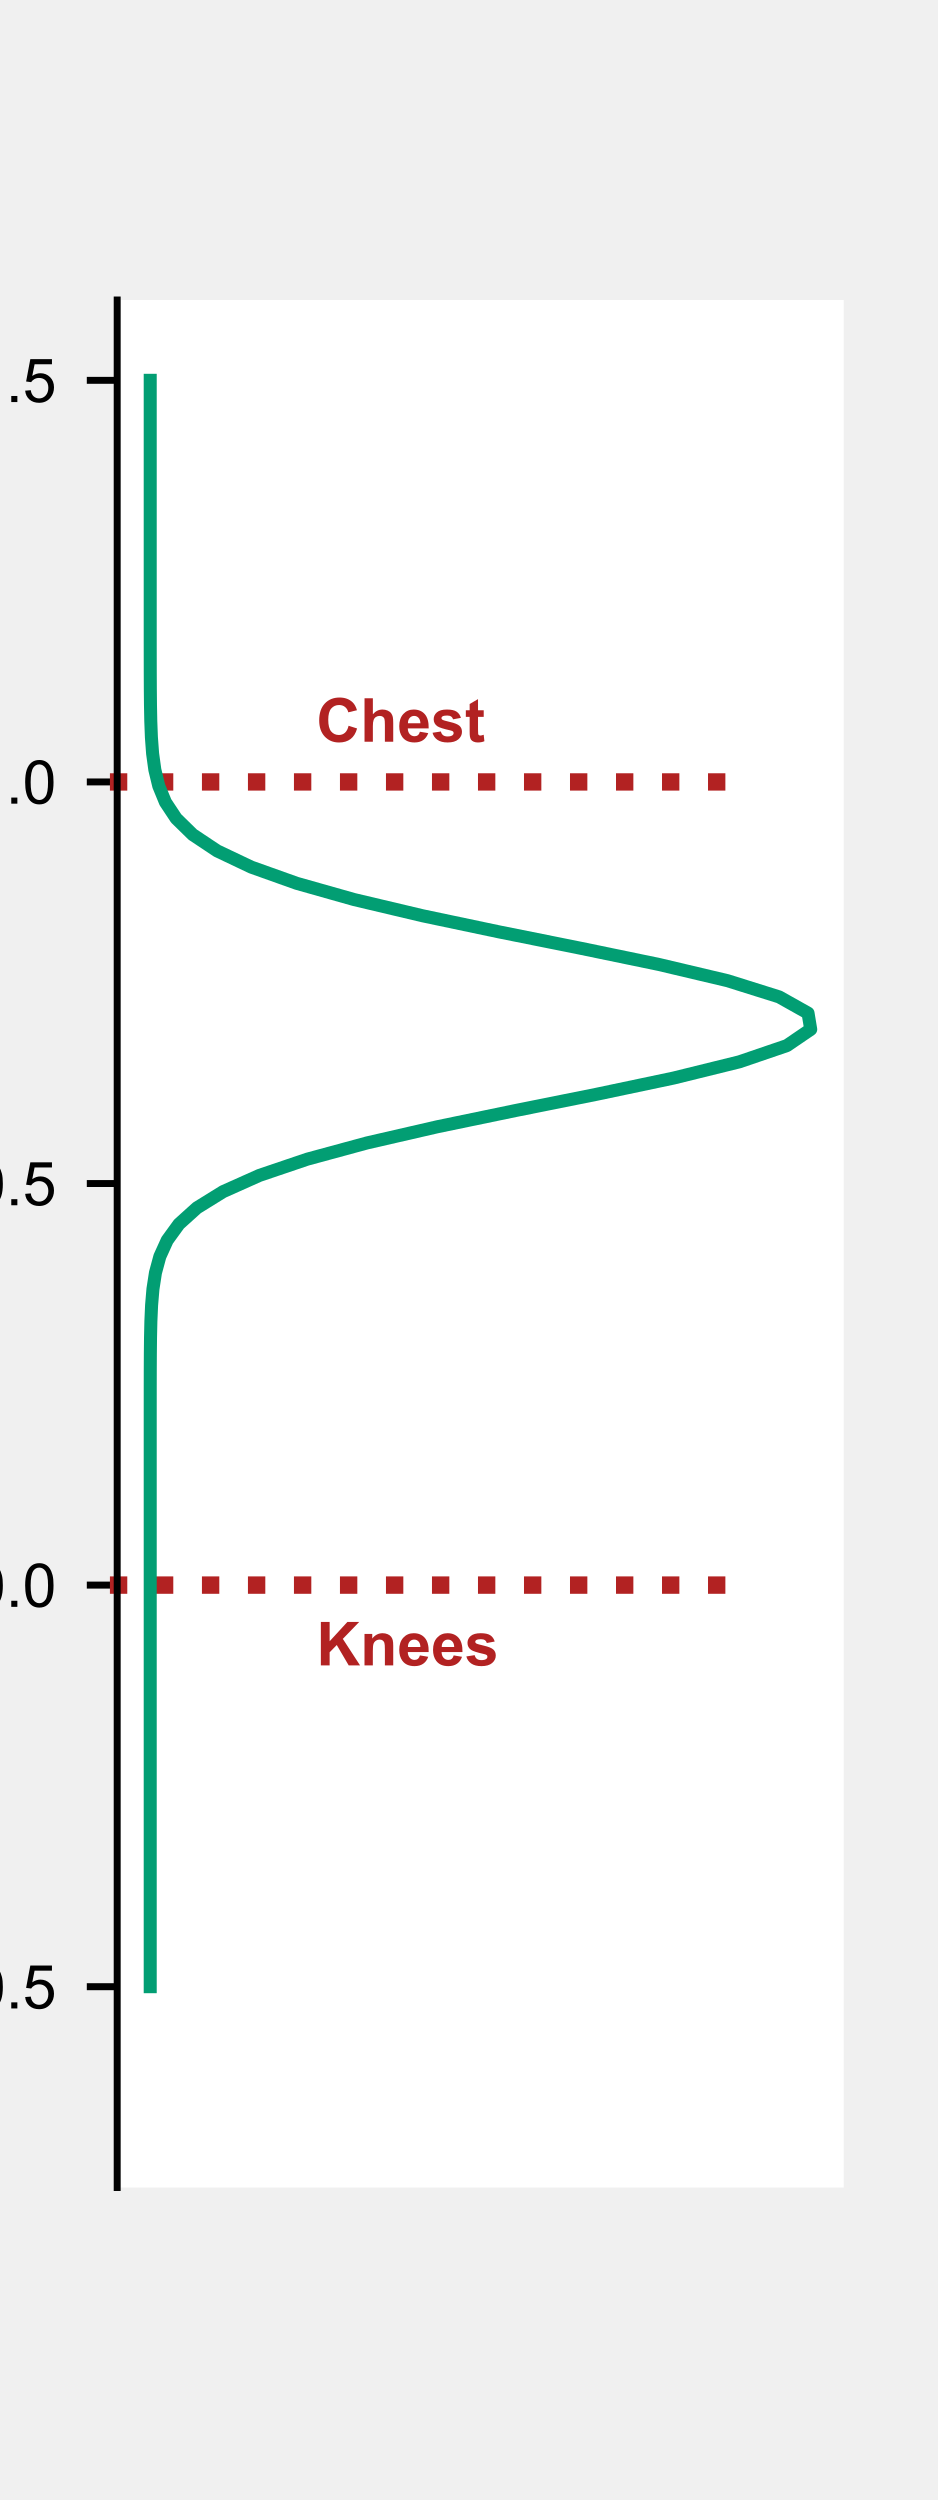
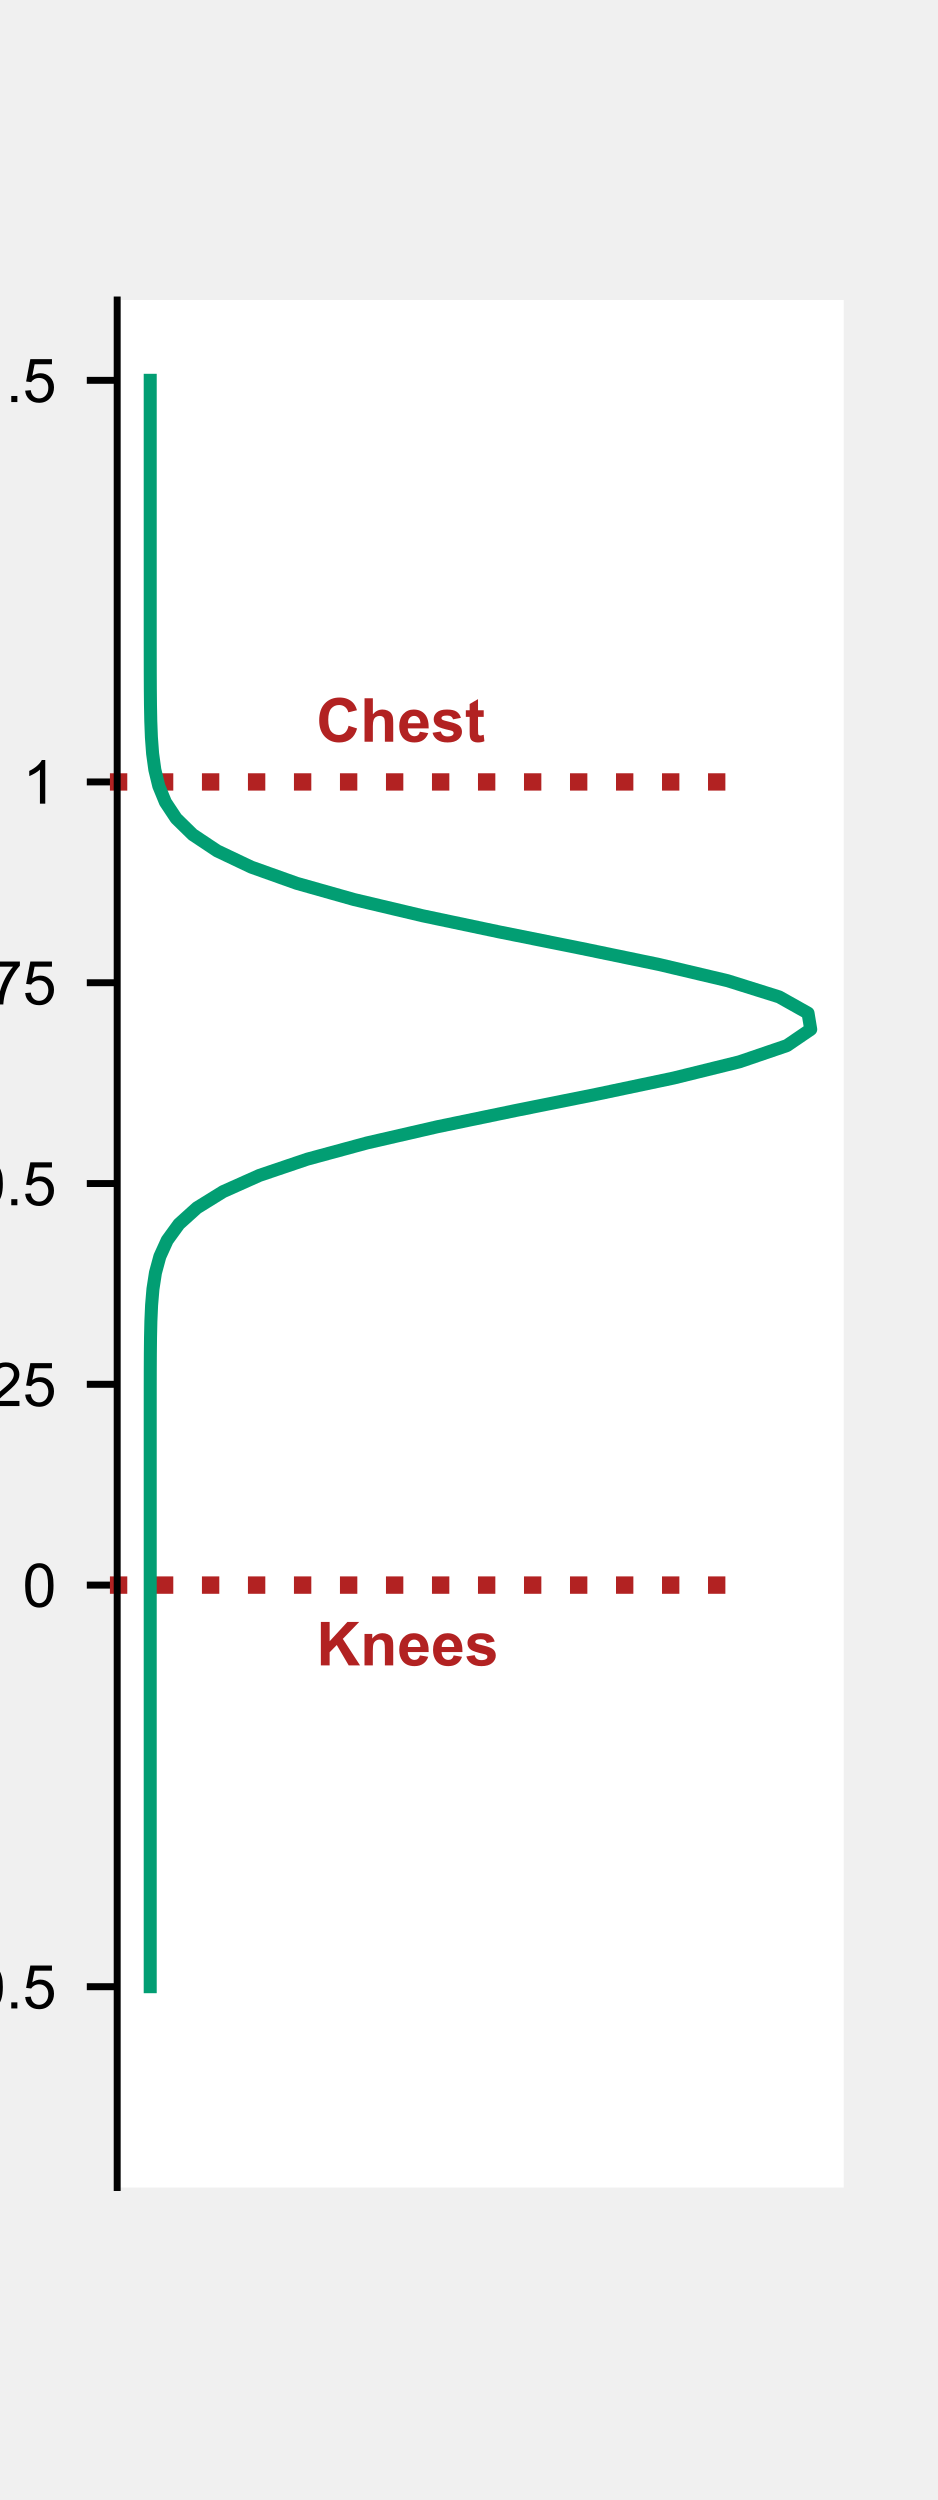
<svg xmlns="http://www.w3.org/2000/svg" xmlns:xlink="http://www.w3.org/1999/xlink" height="288pt" version="1.1" viewBox="0 0 108 288" width="108pt">
  <defs>
    <style type="text/css">*{stroke-linecap:butt;stroke-linejoin:round;}</style>
  </defs>
  <g id="figure_1">
    <g id="patch_1">
      <path d="M 0 288  L 108 288  L 108 0  L 0 0  z " style="fill:none;" />
    </g>
    <g id="axes_1">
      <g id="patch_2">
        <path d="M 13.5 252  L 97.2 252  L 97.2 34.56  L 13.5 34.56  z " style="fill:#ffffff;" />
      </g>
      <g id="matplotlib.axis_1">
        <g id="ytick_1">
          <g id="line2d_1">
            <defs>
-               <path d="M 0 0  L -3.5 0  " id="m9901f6f2cf" style="stroke:#000000;stroke-width:0.8;" />
+               <path d="M 0 0  L -3.5 0  " id="mc054b61391" style="stroke:#000000;stroke-width:0.8;" />
            </defs>
            <g>
-               <use style="stroke:#000000;stroke-width:0.8;" x="13.5" xlink:href="#m9901f6f2cf" y="228.868" />
+               <use style="stroke:#000000;stroke-width:0.8;" x="13.5" xlink:href="#mc054b61391" y="228.868" />
            </g>
          </g>
          <g id="text_1">
-             <g transform="translate(-7.318438 231.3733)scale(0.07 -0.07)">
+             <g transform="translate(-5.560781 231.3733)scale(0.07 -0.07)">
              <defs>
-                 <path d="M 52.828 31.203  L 5.562 31.203  L 5.562 39.406  L 52.828 39.406  z " id="ArialMT-8722" />
+                 <path d="M 3.172 21.484  L 3.172 30.328  L 30.172 30.328  L 30.172 21.484  z " id="ArialMT-45" />
                <path d="M 4.156 35.297  Q 4.156 48 6.766 55.734  Q 9.375 63.484 14.516 67.672  Q 19.672 71.875 27.484 71.875  Q 33.25 71.875 37.594 69.547  Q 41.938 67.234 44.766 62.859  Q 47.609 58.5 49.219 52.219  Q 50.828 45.953 50.828 35.297  Q 50.828 22.703 48.234 14.969  Q 45.656 7.234 40.5 3  Q 35.359 -1.219 27.484 -1.219  Q 17.141 -1.219 11.234 6.203  Q 4.156 15.141 4.156 35.297  z M 13.188 35.297  Q 13.188 17.672 17.312 11.828  Q 21.438 6 27.484 6  Q 33.547 6 37.672 11.859  Q 41.797 17.719 41.797 35.297  Q 41.797 52.984 37.672 58.781  Q 33.547 64.594 27.391 64.594  Q 21.344 64.594 17.719 59.469  Q 13.188 52.938 13.188 35.297  z " id="ArialMT-48" />
                <path d="M 9.078 0  L 9.078 10.016  L 19.094 10.016  L 19.094 0  z " id="ArialMT-46" />
                <path d="M 4.156 18.75  L 13.375 19.531  Q 14.406 12.797 18.141 9.391  Q 21.875 6 27.156 6  Q 33.5 6 37.891 10.781  Q 42.281 15.578 42.281 23.484  Q 42.281 31 38.062 35.344  Q 33.844 39.703 27 39.703  Q 22.75 39.703 19.328 37.766  Q 15.922 35.844 13.969 32.766  L 5.719 33.844  L 12.641 70.609  L 48.25 70.609  L 48.25 62.203  L 19.672 62.203  L 15.828 42.969  Q 22.266 47.469 29.344 47.469  Q 38.719 47.469 45.156 40.969  Q 51.609 34.469 51.609 24.266  Q 51.609 14.547 45.953 7.469  Q 39.062 -1.219 27.156 -1.219  Q 17.391 -1.219 11.203 4.25  Q 5.031 9.719 4.156 18.75  z " id="ArialMT-53" />
              </defs>
-               <use xlink:href="#ArialMT-8722" />
-               <use x="58.398" xlink:href="#ArialMT-48" />
-               <use x="114.014" xlink:href="#ArialMT-46" />
-               <use x="141.797" xlink:href="#ArialMT-53" />
+               <use xlink:href="#ArialMT-45" />
+               <use x="33.301" xlink:href="#ArialMT-48" />
+               <use x="88.916" xlink:href="#ArialMT-46" />
+               <use x="116.699" xlink:href="#ArialMT-53" />
            </g>
          </g>
        </g>
        <g id="ytick_2">
          <g id="line2d_2">
            <g>
-               <use style="stroke:#000000;stroke-width:0.8;" x="13.5" xlink:href="#m9901f6f2cf" y="182.604" />
+               <use style="stroke:#000000;stroke-width:0.8;" x="13.5" xlink:href="#mc054b61391" y="182.604" />
            </g>
          </g>
          <g id="text_2">
-             <g transform="translate(-3.23 185.1095)scale(0.07 -0.07)">
+             <g transform="translate(2.607344 185.1095)scale(0.07 -0.07)">
              <use xlink:href="#ArialMT-48" />
-               <use x="55.615" xlink:href="#ArialMT-46" />
-               <use x="83.398" xlink:href="#ArialMT-48" />
            </g>
          </g>
        </g>
        <g id="ytick_3">
          <g id="line2d_3">
            <g>
-               <use style="stroke:#000000;stroke-width:0.8;" x="13.5" xlink:href="#m9901f6f2cf" y="136.34" />
+               <use style="stroke:#000000;stroke-width:0.8;" x="13.5" xlink:href="#mc054b61391" y="159.472" />
            </g>
          </g>
          <g id="text_3">
+             <g transform="translate(-7.122656 161.9776)scale(0.07 -0.07)">
+               <defs>
+                 <path d="M 50.344 8.453  L 50.344 0  L 3.031 0  Q 2.938 3.172 4.047 6.109  Q 5.859 10.938 9.828 15.625  Q 13.812 20.312 21.344 26.469  Q 33.016 36.031 37.109 41.625  Q 41.219 47.219 41.219 52.203  Q 41.219 57.422 37.469 61  Q 33.734 64.594 27.734 64.594  Q 21.391 64.594 17.578 60.781  Q 13.766 56.984 13.719 50.25  L 4.688 51.172  Q 5.609 61.281 11.656 66.578  Q 17.719 71.875 27.938 71.875  Q 38.234 71.875 44.234 66.156  Q 50.25 60.453 50.25 52  Q 50.25 47.703 48.484 43.547  Q 46.734 39.406 42.656 34.812  Q 38.578 30.219 29.109 22.219  Q 21.188 15.578 18.938 13.203  Q 16.703 10.844 15.234 8.453  z " id="ArialMT-50" />
+               </defs>
+               <use xlink:href="#ArialMT-48" />
+               <use x="55.615" xlink:href="#ArialMT-46" />
+               <use x="83.398" xlink:href="#ArialMT-50" />
+               <use x="139.014" xlink:href="#ArialMT-53" />
+             </g>
+           </g>
+         </g>
+         <g id="ytick_4">
+           <g id="line2d_4">
+             <g>
+               <use style="stroke:#000000;stroke-width:0.8;" x="13.5" xlink:href="#mc054b61391" y="136.34" />
+             </g>
+           </g>
+           <g id="text_4">
            <g transform="translate(-3.23 138.8457)scale(0.07 -0.07)">
              <use xlink:href="#ArialMT-48" />
              <use x="55.615" xlink:href="#ArialMT-46" />
              <use x="83.398" xlink:href="#ArialMT-53" />
            </g>
          </g>
        </g>
-         <g id="ytick_4">
-           <g id="line2d_4">
+         <g id="ytick_5">
+           <g id="line2d_5">
            <g>
-               <use style="stroke:#000000;stroke-width:0.8;" x="13.5" xlink:href="#m9901f6f2cf" y="90.077" />
+               <use style="stroke:#000000;stroke-width:0.8;" x="13.5" xlink:href="#mc054b61391" y="113.209" />
            </g>
          </g>
-           <g id="text_4">
-             <g transform="translate(-3.23 92.58183)scale(0.07 -0.07)">
+           <g id="text_5">
+             <g transform="translate(-7.122656 115.7137)scale(0.07 -0.07)">
+               <defs>
+                 <path d="M 4.734 62.203  L 4.734 70.656  L 51.078 70.656  L 51.078 63.812  Q 44.234 56.547 37.516 44.484  Q 30.812 32.422 27.156 19.672  Q 24.516 10.688 23.781 0  L 14.75 0  Q 14.891 8.453 18.062 20.406  Q 21.234 32.375 27.172 43.484  Q 33.109 54.594 39.797 62.203  z " id="ArialMT-55" />
+               </defs>
+               <use xlink:href="#ArialMT-48" />
+               <use x="55.615" xlink:href="#ArialMT-46" />
+               <use x="83.398" xlink:href="#ArialMT-55" />
+               <use x="139.014" xlink:href="#ArialMT-53" />
+             </g>
+           </g>
+         </g>
+         <g id="ytick_6">
+           <g id="line2d_6">
+             <g>
+               <use style="stroke:#000000;stroke-width:0.8;" x="13.5" xlink:href="#mc054b61391" y="90.077" />
+             </g>
+           </g>
+           <g id="text_6">
+             <g transform="translate(2.607344 92.58183)scale(0.07 -0.07)">
              <defs>
                <path d="M 37.25 0  L 28.469 0  L 28.469 56  Q 25.297 52.984 20.141 49.953  Q 14.984 46.922 10.891 45.406  L 10.891 53.906  Q 18.266 57.375 23.781 62.297  Q 29.297 67.234 31.594 71.875  L 37.25 71.875  z " id="ArialMT-49" />
              </defs>
              <use xlink:href="#ArialMT-49" />
-               <use x="55.615" xlink:href="#ArialMT-46" />
-               <use x="83.398" xlink:href="#ArialMT-48" />
            </g>
          </g>
        </g>
-         <g id="ytick_5">
-           <g id="line2d_5">
+         <g id="ytick_7">
+           <g id="line2d_7">
            <g>
-               <use style="stroke:#000000;stroke-width:0.8;" x="13.5" xlink:href="#m9901f6f2cf" y="43.813" />
+               <use style="stroke:#000000;stroke-width:0.8;" x="13.5" xlink:href="#mc054b61391" y="43.813" />
            </g>
          </g>
-           <g id="text_5">
+           <g id="text_7">
            <g transform="translate(-3.23 46.318)scale(0.07 -0.07)">
              <use xlink:href="#ArialMT-49" />
              <use x="55.615" xlink:href="#ArialMT-46" />
              <use x="83.398" xlink:href="#ArialMT-53" />
            </g>
          </g>
        </g>
      </g>
-       <g id="line2d_6">
+       <g id="line2d_8">
        <path d="M 12.663 90.077  L 84.645 90.077  " style="fill:none;stroke:#b22222;stroke-dasharray:2,3.3;stroke-dashoffset:0;stroke-width:2;" />
      </g>
-       <g id="line2d_7">
+       <g id="line2d_9">
        <path d="M 12.663 182.604  L 84.645 182.604  " style="fill:none;stroke:#b22222;stroke-dasharray:2,3.3;stroke-dashoffset:0;stroke-width:2;" />
      </g>
-       <g id="text_6">
+       <g id="text_8">
        <g style="fill:#b22222;" transform="translate(36.44008 85.45021)scale(0.07 -0.07)">
          <defs>
            <path d="M 53.078 26.312  L 67.094 21.875  Q 63.875 10.156 56.375 4.469  Q 48.875 -1.219 37.359 -1.219  Q 23.094 -1.219 13.906 8.516  Q 4.734 18.266 4.734 35.156  Q 4.734 53.031 13.953 62.906  Q 23.188 72.797 38.234 72.797  Q 51.375 72.797 59.578 65.047  Q 64.453 60.453 66.891 51.859  L 52.594 48.438  Q 51.312 54 47.281 57.219  Q 43.266 60.453 37.5 60.453  Q 29.547 60.453 24.578 54.734  Q 19.625 49.031 19.625 36.234  Q 19.625 22.656 24.5 16.891  Q 29.391 11.141 37.203 11.141  Q 42.969 11.141 47.109 14.797  Q 51.266 18.453 53.078 26.312  z " id="Arial-BoldMT-67" />
            <path d="M 20.844 71.578  L 20.844 45.266  Q 27.484 53.031 36.719 53.031  Q 41.453 53.031 45.266 51.266  Q 49.078 49.516 51 46.781  Q 52.938 44.047 53.641 40.719  Q 54.344 37.406 54.344 30.422  L 54.344 0  L 40.625 0  L 40.625 27.391  Q 40.625 35.547 39.844 37.734  Q 39.062 39.938 37.078 41.234  Q 35.109 42.531 32.125 42.531  Q 28.719 42.531 26.031 40.859  Q 23.344 39.203 22.094 35.859  Q 20.844 32.516 20.844 25.984  L 20.844 0  L 7.125 0  L 7.125 71.578  z " id="Arial-BoldMT-104" />
            <path d="M 37.203 16.5  L 50.875 14.203  Q 48.25 6.688 42.547 2.75  Q 36.859 -1.172 28.328 -1.172  Q 14.797 -1.172 8.297 7.672  Q 3.172 14.75 3.172 25.531  Q 3.172 38.422 9.906 45.719  Q 16.656 53.031 26.953 53.031  Q 38.531 53.031 45.219 45.391  Q 51.906 37.75 51.609 21.969  L 17.234 21.969  Q 17.391 15.875 20.562 12.469  Q 23.734 9.078 28.469 9.078  Q 31.688 9.078 33.875 10.828  Q 36.078 12.594 37.203 16.5  z M 37.984 30.375  Q 37.844 36.328 34.906 39.422  Q 31.984 42.531 27.781 42.531  Q 23.297 42.531 20.359 39.266  Q 17.438 35.984 17.484 30.375  z " id="Arial-BoldMT-101" />
            <path d="M 2.344 14.797  L 16.109 16.891  Q 17 12.891 19.672 10.812  Q 22.359 8.734 27.203 8.734  Q 32.516 8.734 35.203 10.688  Q 37.016 12.062 37.016 14.359  Q 37.016 15.922 36.031 16.938  Q 35.016 17.922 31.453 18.75  Q 14.844 22.406 10.406 25.438  Q 4.25 29.641 4.25 37.109  Q 4.25 43.844 9.562 48.438  Q 14.891 53.031 26.078 53.031  Q 36.719 53.031 41.891 49.562  Q 47.078 46.094 49.031 39.312  L 36.078 36.922  Q 35.25 39.938 32.922 41.547  Q 30.609 43.172 26.312 43.172  Q 20.906 43.172 18.562 41.656  Q 17 40.578 17 38.875  Q 17 37.406 18.359 36.375  Q 20.219 35.016 31.172 32.516  Q 42.141 30.031 46.484 26.422  Q 50.781 22.75 50.781 16.219  Q 50.781 9.078 44.828 3.953  Q 38.875 -1.172 27.203 -1.172  Q 16.609 -1.172 10.422 3.125  Q 4.25 7.422 2.344 14.797  z " id="Arial-BoldMT-115" />
            <path d="M 30.953 51.859  L 30.953 40.922  L 21.578 40.922  L 21.578 20.016  Q 21.578 13.672 21.844 12.625  Q 22.125 11.578 23.078 10.891  Q 24.031 10.203 25.391 10.203  Q 27.297 10.203 30.906 11.531  L 32.078 0.875  Q 27.297 -1.172 21.234 -1.172  Q 17.531 -1.172 14.547 0.062  Q 11.578 1.312 10.188 3.297  Q 8.797 5.281 8.25 8.641  Q 7.812 11.031 7.812 18.312  L 7.812 40.922  L 1.516 40.922  L 1.516 51.859  L 7.812 51.859  L 7.812 62.156  L 21.578 70.172  L 21.578 51.859  z " id="Arial-BoldMT-116" />
          </defs>
          <use xlink:href="#Arial-BoldMT-67" />
          <use x="72.217" xlink:href="#Arial-BoldMT-104" />
          <use x="133.301" xlink:href="#Arial-BoldMT-101" />
          <use x="188.916" xlink:href="#Arial-BoldMT-115" />
          <use x="244.531" xlink:href="#Arial-BoldMT-116" />
        </g>
      </g>
-       <g id="text_7">
+       <g id="text_9">
        <g style="fill:#b22222;" transform="translate(36.44008 191.857)scale(0.07 -0.07)">
          <defs>
            <path d="M 7.469 0  L 7.469 71.578  L 21.922 71.578  L 21.922 39.797  L 51.125 71.578  L 70.562 71.578  L 43.609 43.703  L 72.016 0  L 53.328 0  L 33.641 33.594  L 21.922 21.625  L 21.922 0  z " id="Arial-BoldMT-75" />
            <path d="M 54.344 0  L 40.625 0  L 40.625 26.469  Q 40.625 34.859 39.75 37.328  Q 38.875 39.797 36.891 41.156  Q 34.906 42.531 32.125 42.531  Q 28.562 42.531 25.734 40.578  Q 22.906 38.625 21.844 35.391  Q 20.797 32.172 20.797 23.484  L 20.797 0  L 7.078 0  L 7.078 51.859  L 19.828 51.859  L 19.828 44.234  Q 26.609 53.031 36.922 53.031  Q 41.453 53.031 45.203 51.391  Q 48.969 49.75 50.891 47.203  Q 52.828 44.672 53.578 41.453  Q 54.344 38.234 54.344 32.234  z " id="Arial-BoldMT-110" />
          </defs>
          <use xlink:href="#Arial-BoldMT-75" />
          <use x="72.217" xlink:href="#Arial-BoldMT-110" />
          <use x="133.301" xlink:href="#Arial-BoldMT-101" />
          <use x="188.916" xlink:href="#Arial-BoldMT-101" />
          <use x="244.531" xlink:href="#Arial-BoldMT-115" />
        </g>
      </g>
      <g id="patch_3">
        <path d="M 13.5 252  L 13.5 34.56  " style="fill:none;stroke:#000000;stroke-linecap:square;stroke-linejoin:miter;stroke-width:0.8;" />
      </g>
-       <g id="line2d_8">
-         <path clip-path="url(#pc35eb71425)" d="M 17.305 228.868  L 17.305 226.999  L 17.305 225.13  L 17.305 223.26  L 17.305 221.391  L 17.305 219.522  L 17.305 217.653  L 17.305 215.783  L 17.305 213.914  L 17.305 212.045  L 17.305 210.176  L 17.305 208.306  L 17.305 206.437  L 17.305 204.568  L 17.305 202.699  L 17.305 200.829  L 17.305 198.96  L 17.305 197.091  L 17.305 195.222  L 17.305 193.352  L 17.305 191.483  L 17.305 189.614  L 17.305 187.745  L 17.305 185.875  L 17.305 184.006  L 17.305 182.137  L 17.305 180.268  L 17.305 178.398  L 17.305 176.529  L 17.305 174.66  L 17.305 172.791  L 17.305 170.921  L 17.305 169.052  L 17.305 167.183  L 17.305 165.314  L 17.305 163.444  L 17.306 161.575  L 17.307 159.706  L 17.311 157.837  L 17.32 155.968  L 17.34 154.098  L 17.381 152.229  L 17.463 150.36  L 17.62 148.491  L 17.908 146.621  L 18.414 144.752  L 19.261 142.883  L 20.617 141.014  L 22.687 139.144  L 25.703 137.275  L 29.885 135.406  L 35.394 133.537  L 42.277 131.667  L 50.399 129.798  L 59.409 127.929  L 68.73 126.06  L 77.603 124.19  L 85.179 122.321  L 90.651 120.452  L 93.395 118.583  L 93.086 116.713  L 89.759 114.844  L 83.808 112.975  L 75.904 111.106  L 66.875 109.236  L 57.561 107.367  L 48.689 105.498  L 40.794 103.629  L 34.182 101.759  L 28.946 99.89  L 25.013 98.021  L 22.205 96.152  L 20.295 94.282  L 19.057 92.413  L 18.29 90.544  L 17.837 88.675  L 17.58 86.805  L 17.442 84.936  L 17.37 83.067  L 17.335 81.198  L 17.318 79.328  L 17.31 77.459  L 17.307 75.59  L 17.305 73.721  L 17.305 71.851  L 17.305 69.982  L 17.305 68.113  L 17.305 66.244  L 17.305 64.374  L 17.305 62.505  L 17.305 60.636  L 17.305 58.767  L 17.305 56.897  L 17.305 55.028  L 17.305 53.159  L 17.305 51.29  L 17.305 49.421  L 17.305 47.551  L 17.305 45.682  L 17.305 43.813  " style="fill:none;stroke:#029e73;stroke-linecap:square;stroke-width:1.5;" />
+       <g id="line2d_10">
+         <path clip-path="url(#pa9f481bd22)" d="M 17.305 228.868  L 17.305 226.999  L 17.305 225.13  L 17.305 223.26  L 17.305 221.391  L 17.305 219.522  L 17.305 217.653  L 17.305 215.783  L 17.305 213.914  L 17.305 212.045  L 17.305 210.176  L 17.305 208.306  L 17.305 206.437  L 17.305 204.568  L 17.305 202.699  L 17.305 200.829  L 17.305 198.96  L 17.305 197.091  L 17.305 195.222  L 17.305 193.352  L 17.305 191.483  L 17.305 189.614  L 17.305 187.745  L 17.305 185.875  L 17.305 184.006  L 17.305 182.137  L 17.305 180.268  L 17.305 178.398  L 17.305 176.529  L 17.305 174.66  L 17.305 172.791  L 17.305 170.921  L 17.305 169.052  L 17.305 167.183  L 17.305 165.314  L 17.305 163.444  L 17.306 161.575  L 17.307 159.706  L 17.311 157.837  L 17.32 155.968  L 17.34 154.098  L 17.381 152.229  L 17.463 150.36  L 17.62 148.491  L 17.908 146.621  L 18.414 144.752  L 19.261 142.883  L 20.617 141.014  L 22.687 139.144  L 25.703 137.275  L 29.885 135.406  L 35.394 133.537  L 42.277 131.667  L 50.399 129.798  L 59.409 127.929  L 68.73 126.06  L 77.603 124.19  L 85.179 122.321  L 90.651 120.452  L 93.395 118.583  L 93.086 116.713  L 89.759 114.844  L 83.808 112.975  L 75.904 111.106  L 66.875 109.236  L 57.561 107.367  L 48.689 105.498  L 40.794 103.629  L 34.182 101.759  L 28.946 99.89  L 25.013 98.021  L 22.205 96.152  L 20.295 94.282  L 19.057 92.413  L 18.29 90.544  L 17.837 88.675  L 17.58 86.805  L 17.442 84.936  L 17.37 83.067  L 17.335 81.198  L 17.318 79.328  L 17.31 77.459  L 17.307 75.59  L 17.305 73.721  L 17.305 71.851  L 17.305 69.982  L 17.305 68.113  L 17.305 66.244  L 17.305 64.374  L 17.305 62.505  L 17.305 60.636  L 17.305 58.767  L 17.305 56.897  L 17.305 55.028  L 17.305 53.159  L 17.305 51.29  L 17.305 49.421  L 17.305 47.551  L 17.305 45.682  L 17.305 43.813  " style="fill:none;stroke:#029e73;stroke-linecap:square;stroke-width:1.5;" />
      </g>
    </g>
  </g>
  <defs>
-     <clipPath id="pc35eb71425">
+     <clipPath id="pa9f481bd22">
      <rect height="217.44" width="83.7" x="13.5" y="34.56" />
    </clipPath>
  </defs>
</svg>
